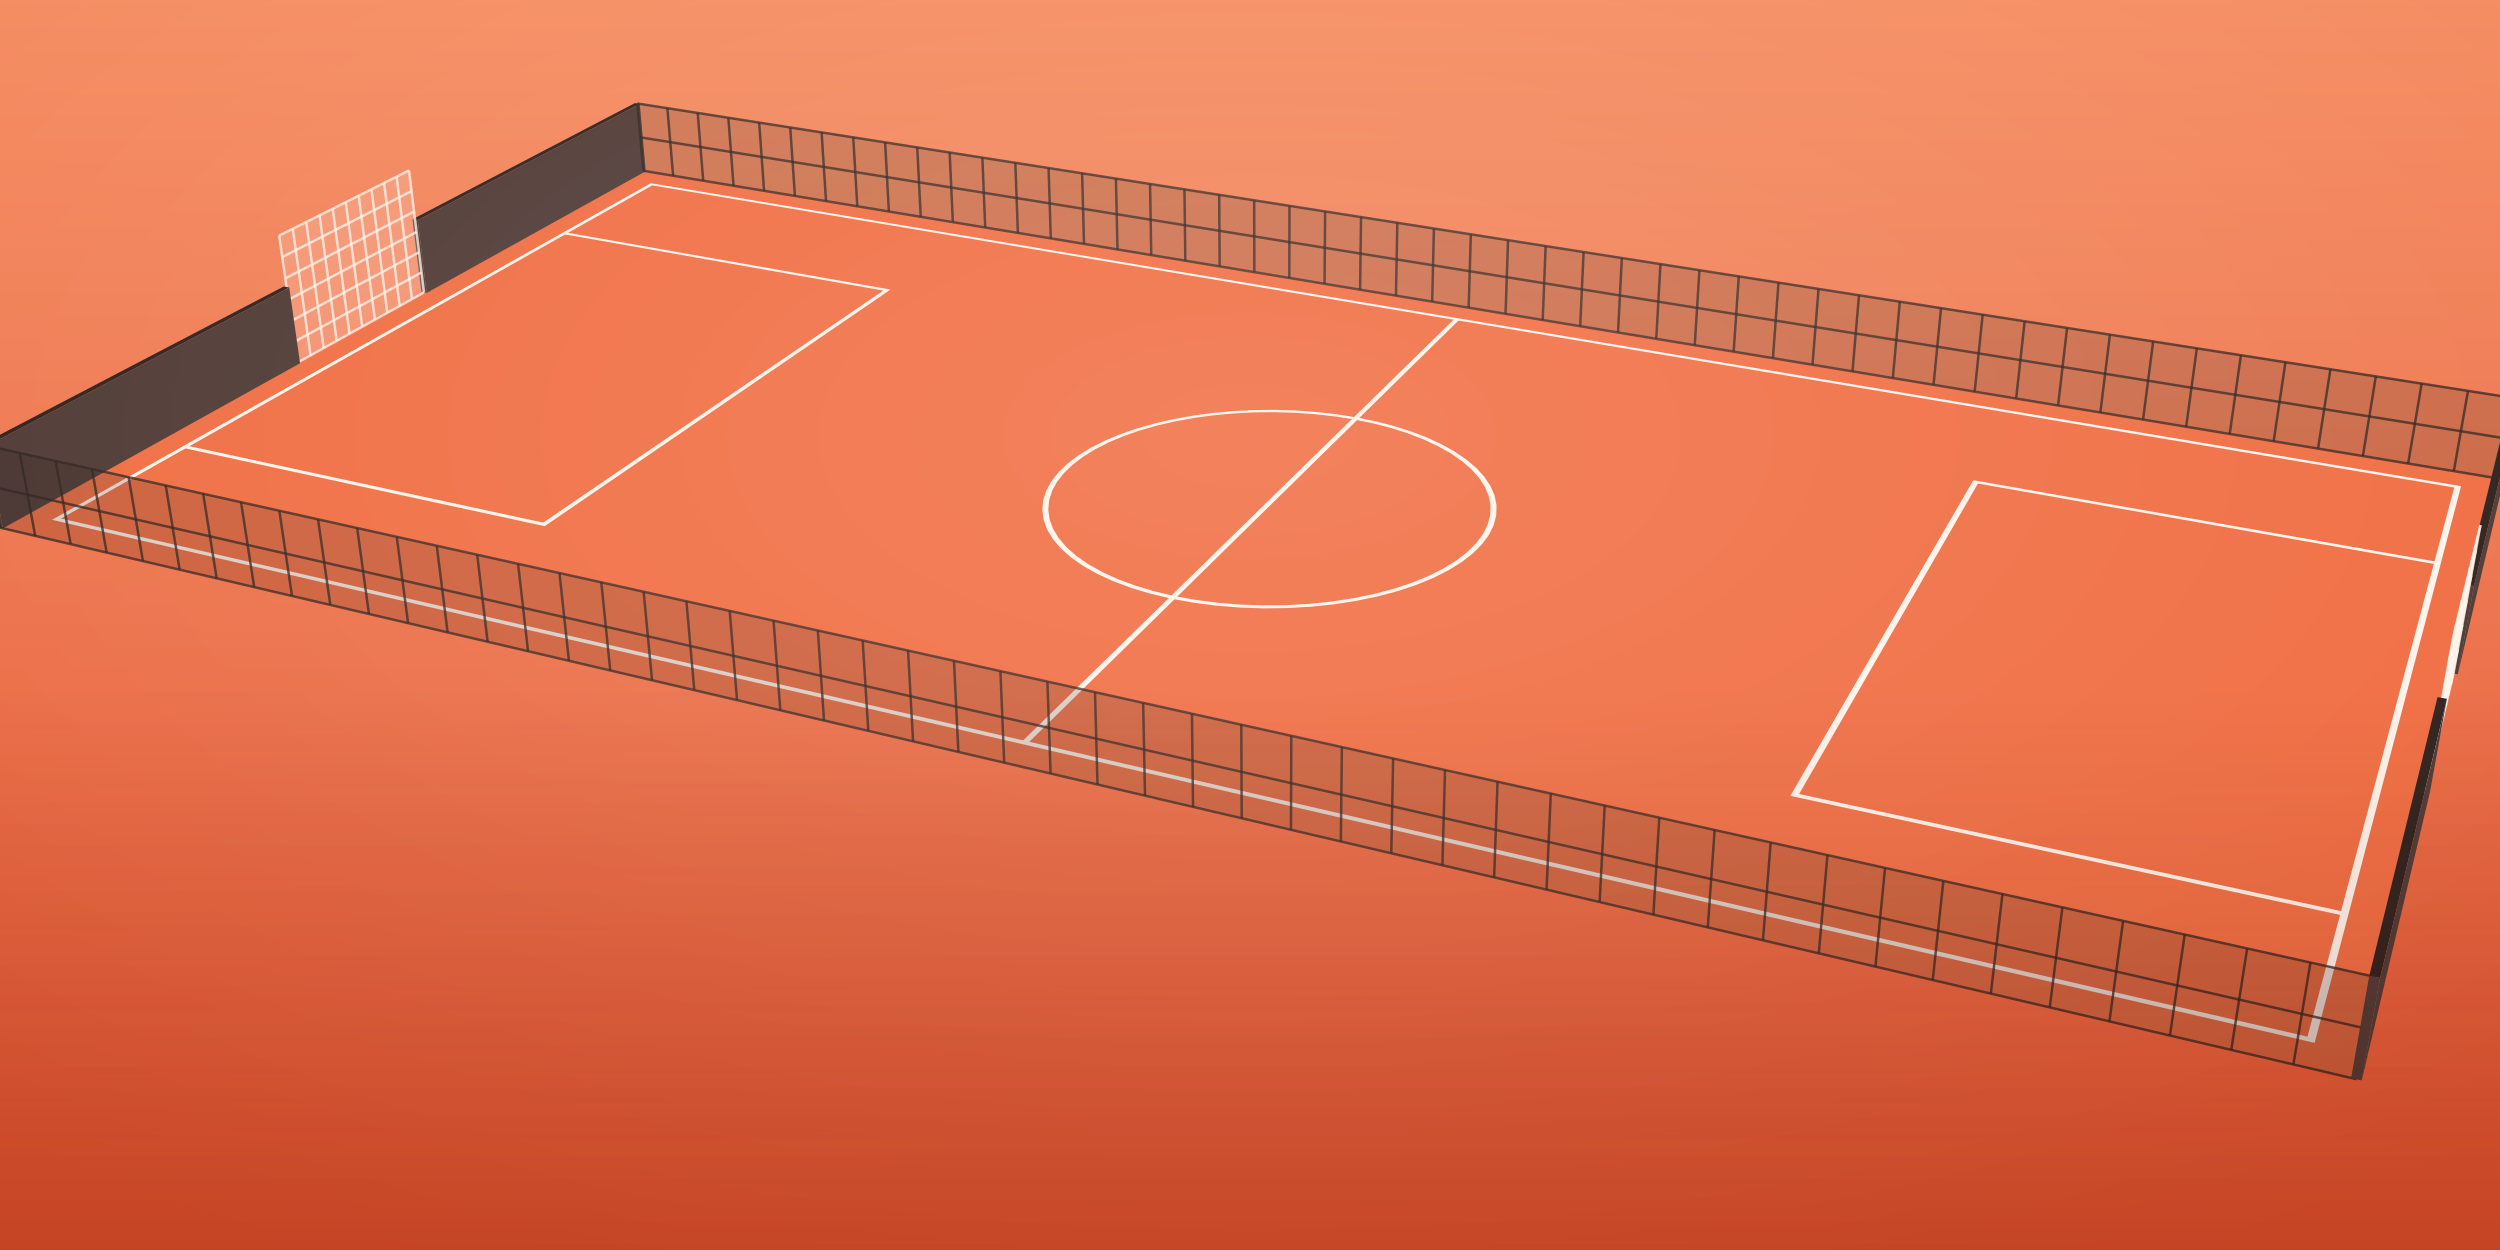
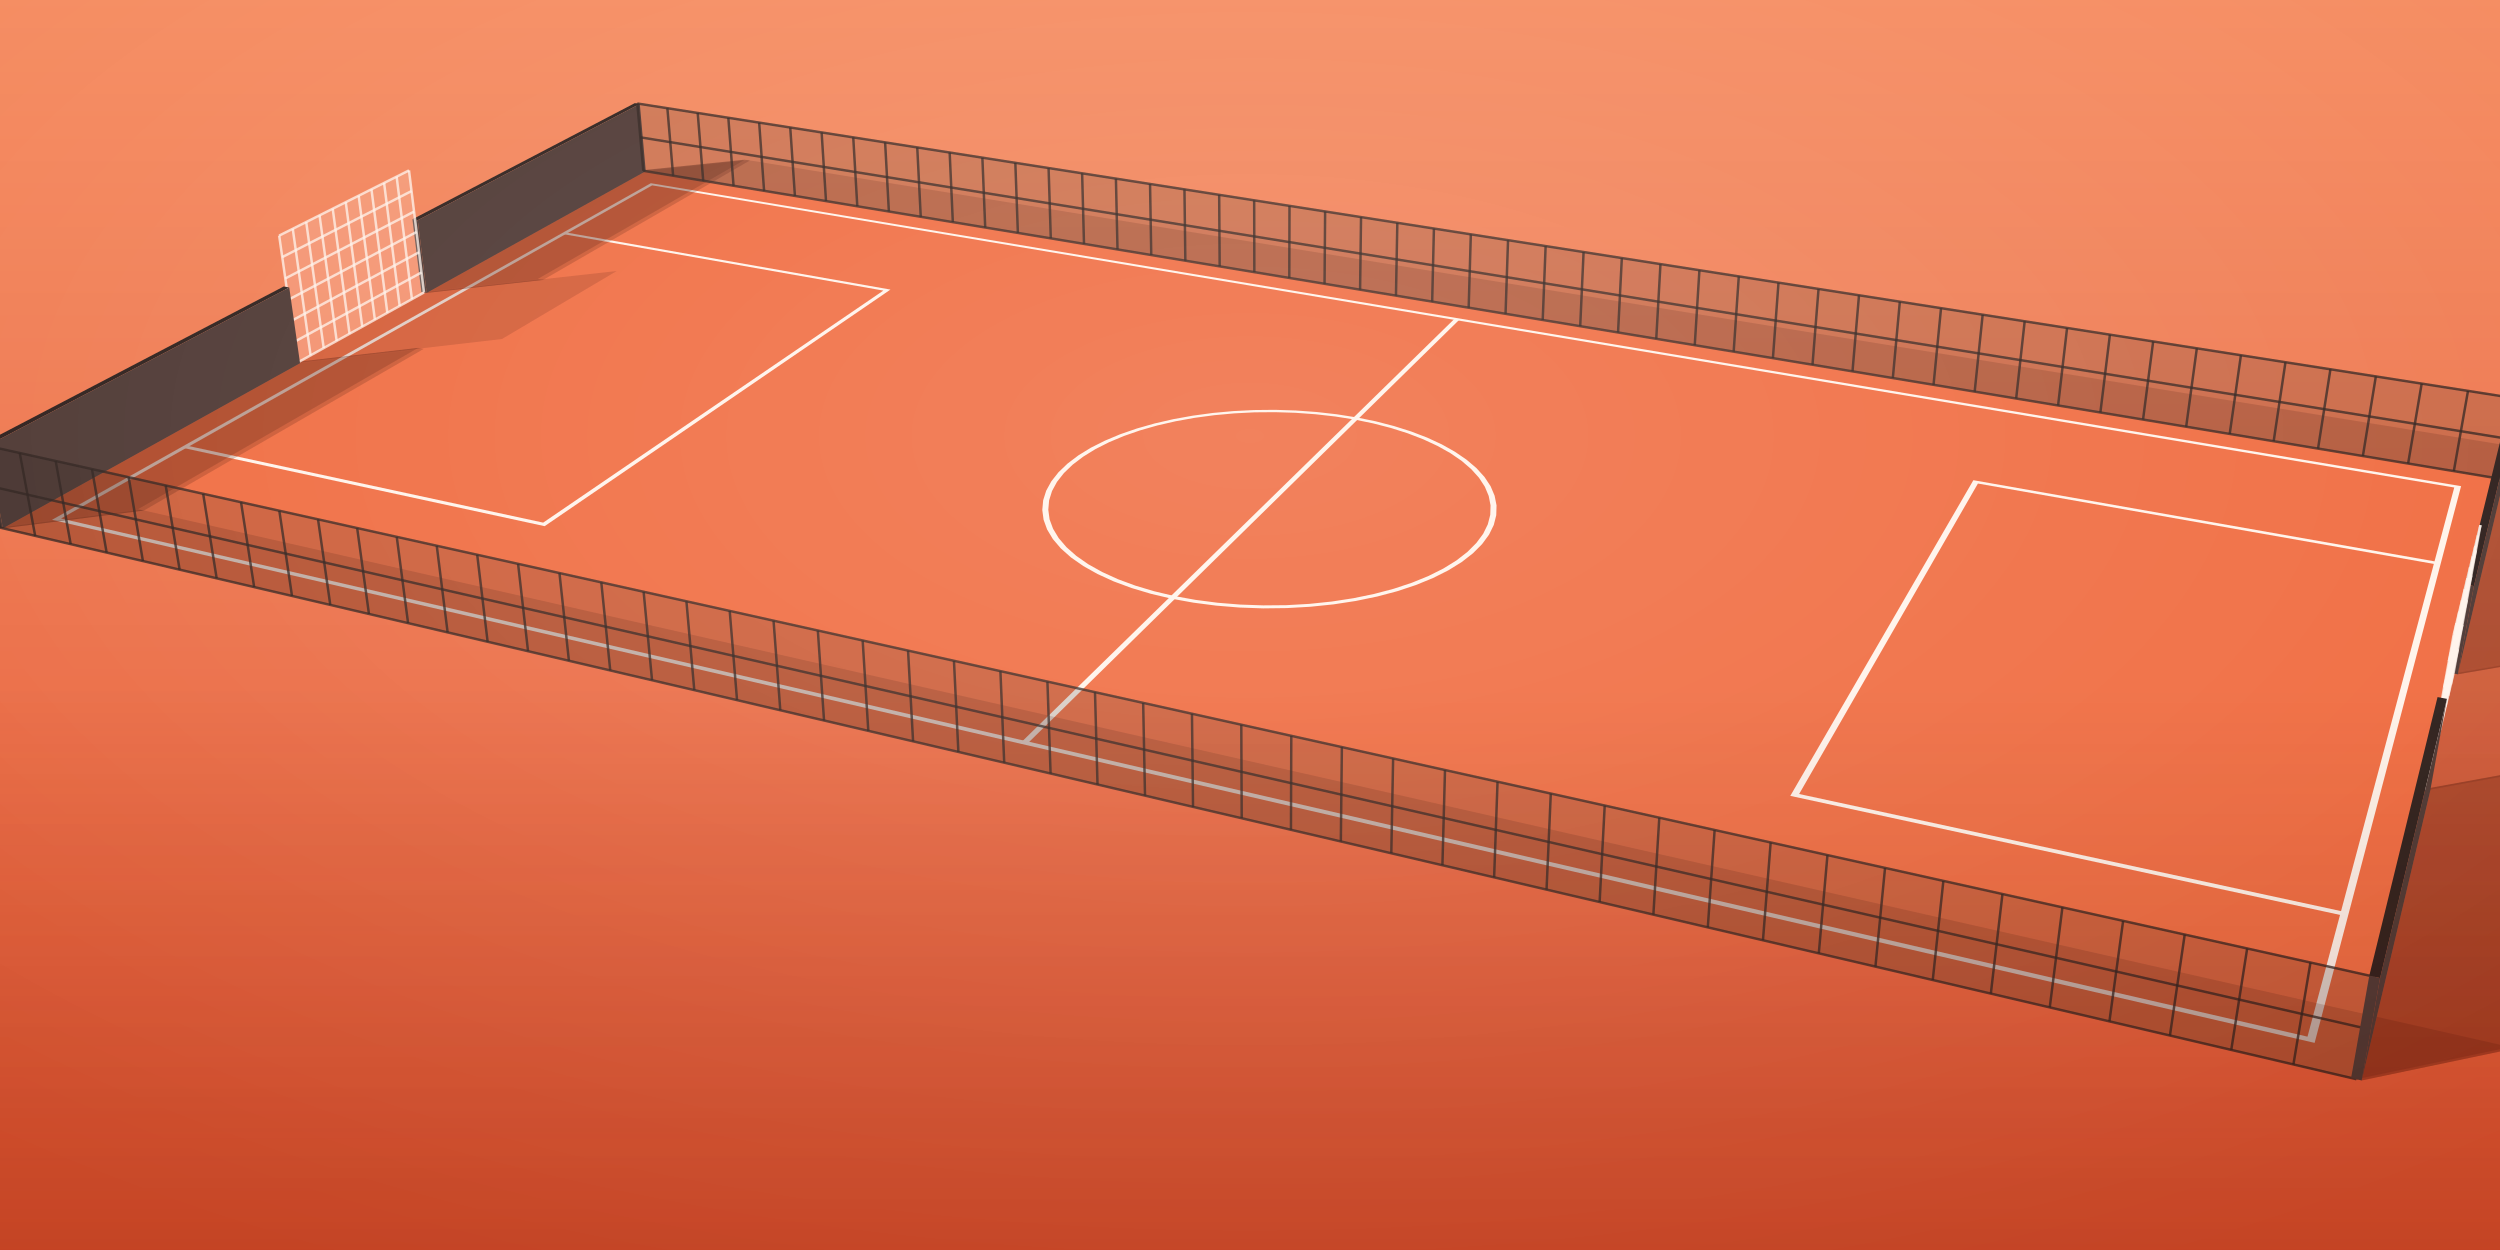
<svg xmlns="http://www.w3.org/2000/svg" viewBox="0 0 600 300" width="600" height="300">
  <defs>
    <linearGradient id="fond" x1="0" y1="0" x2="0" y2="1">
      <stop offset="0" stop-color="#F58A5E" />
      <stop offset="1" stop-color="#E2512D" />
    </linearGradient>
    <radialGradient id="lumiere" cx="0.5" cy="0.35" r="0.75">
      <stop offset="0" stop-color="#FFFFFF" stop-opacity="0.16" />
      <stop offset="1" stop-color="#FFFFFF" stop-opacity="0" />
    </radialGradient>
    <linearGradient id="voile" x1="0" y1="0" x2="0" y2="1">
      <stop offset="0.55" stop-color="#5A1405" stop-opacity="0" />
      <stop offset="1" stop-color="#5A1405" stop-opacity="0.22" />
    </linearGradient>
+     <filter id="grain" x="0" y="0" width="100%" height="100%">
+       <feTurbulence type="fractalNoise" baseFrequency="0.85" numOctaves="2" seed="4" stitchTiles="stitch" />
+       <feColorMatrix type="saturate" values="0" />
+     </filter>
  </defs>
  <rect width="600" height="300" fill="url(#fond)" />
  <polygon points="6761592.60,32334.08 2498.54,-246.58 -23.28,-251.91 -6826758.11,32334.08" fill="#D9512E" />
  <polygon points="0.00,126.63 565.54,259.01 600.00,114.91 154.39,40.99" fill="#F06A3E" />
  <path d="M 14.64,124.44 553.80,248.80 589.02,117.00 156.52,44.49 Z M 156.20,43.97 590.66,116.68 555.51,250.29 12.48,124.76 Z" fill="#FFF3EA" fill-rule="evenodd" />
  <polygon points="245.17,178.08 349.08,76.51 350.26,76.71 246.63,178.42" fill="#FFF3EA" />
  <path d="M 354.32,130.32 355.96,128.11 357.07,125.85 357.66,123.57 357.73,121.29 357.29,119.03 356.36,116.81 354.95,114.65 353.08,112.58 350.78,110.60 348.07,108.74 344.98,107.01 341.55,105.42 337.81,103.98 333.80,102.71 329.54,101.61 325.08,100.69 320.46,99.96 315.71,99.42 310.87,99.07 305.98,98.92 301.08,98.96 296.21,99.21 291.41,99.65 286.72,100.28 282.17,101.10 277.80,102.10 273.65,103.28 269.76,104.63 266.16,106.14 262.88,107.80 259.97,109.60 257.45,111.51 255.34,113.54 253.68,115.65 252.49,117.84 251.79,120.08 251.59,122.35 251.90,124.64 252.74,126.91 254.09,129.15 255.96,131.33 258.34,133.43 261.21,135.43 264.54,137.29 268.31,139.01 272.48,140.55 277.00,141.90 281.84,143.05 286.94,143.97 292.23,144.66 297.68,145.10 303.20,145.29 308.74,145.24 314.23,144.93 319.61,144.37 324.82,143.57 329.80,142.54 334.50,141.30 338.87,139.85 342.85,138.23 346.42,136.44 349.54,134.51 352.18,132.46 Z M 353.51,132.79 350.80,134.90 347.60,136.88 343.94,138.72 339.84,140.40 335.35,141.89 330.52,143.17 325.40,144.23 320.04,145.05 314.50,145.62 308.85,145.94 303.15,146.01 297.47,145.81 291.88,145.35 286.43,144.64 281.18,143.69 276.21,142.51 271.56,141.12 267.27,139.53 263.40,137.76 259.98,135.84 257.04,133.79 254.61,131.63 252.69,129.38 251.31,127.08 250.46,124.74 250.15,122.40 250.36,120.06 251.09,117.76 252.32,115.52 254.03,113.35 256.20,111.27 258.80,109.30 261.79,107.46 265.16,105.77 268.85,104.22 272.85,102.84 277.11,101.63 281.59,100.60 286.26,99.76 291.07,99.11 296.00,98.66 300.99,98.41 306.02,98.36 311.03,98.52 315.99,98.88 320.86,99.43 325.60,100.18 330.18,101.12 334.55,102.25 338.67,103.55 342.51,105.02 346.03,106.65 349.20,108.43 351.99,110.34 354.36,112.36 356.29,114.49 357.75,116.70 358.71,118.98 359.17,121.30 359.10,123.65 358.51,125.99 357.37,128.32 355.70,130.59 Z" fill="#FFF3EA" fill-rule="evenodd" />
  <polygon points="44.90,106.97 130.36,125.43 212.01,69.74 135.12,56.18 135.82,55.79 213.71,69.50 130.71,126.28 43.95,107.50" fill="#FFF3EA" />
  <polygon points="562.54,219.78 429.67,191.01 473.61,115.25 585.06,134.86 584.90,135.48 474.70,116.05 431.79,190.56 562.78,218.87" fill="#FFF3EA" />
+   <polygon points="71.36,87.05 101.76,70.19 148.01,65.04 120.47,81.36" fill="#4A1004" fill-opacity="0.172" />
+   <polygon points="-0.70,126.47 0.70,126.80 34.56,122.52 33.15,122.20" fill="#4A1004" fill-opacity="0.22" />
+   <polygon points="0.70,126.80 72.01,87.18 101.68,83.74 34.56,122.52" fill="#4A1004" fill-opacity="0.22" />
+   <polygon points="72.01,87.18 70.70,86.92 100.36,83.49 101.68,83.74" fill="#4A1004" fill-opacity="0.22" />
+   <polygon points="70.70,86.92 -0.70,126.47 33.15,122.20 100.36,83.49" fill="#4A1004" fill-opacity="0.22" />
+   <polygon points="101.13,70.07 102.40,70.30 130.33,67.19 129.05,66.96" fill="#4A1004" fill-opacity="0.22" />
+   <polygon points="102.40,70.30 154.98,41.09 179.97,38.51 130.33,67.19" fill="#4A1004" fill-opacity="0.22" />
+   <polygon points="154.98,41.09 153.80,40.89 178.78,38.32 179.97,38.51" fill="#4A1004" fill-opacity="0.22" />
+   <polygon points="153.80,40.89 101.13,70.07 129.05,66.96 178.78,38.32" fill="#4A1004" fill-opacity="0.22" />
+   <polygon points="582.11,189.72 588.83,161.64 637.99,153.23 634.65,180.16" fill="#4A1004" fill-opacity="0.172" />
+   <polygon points="564.27,258.71 566.81,259.31 603.74,251.58 601.20,251.00" fill="#4A1004" fill-opacity="0.22" />
+   <polygon points="566.81,259.31 583.22,189.95 615.02,184.15 603.74,251.58" fill="#4A1004" fill-opacity="0.22" />
+   <polygon points="583.22,189.95 581.00,189.50 612.80,183.72 615.02,184.15" fill="#4A1004" fill-opacity="0.22" />
+   <polygon points="581.00,189.50 564.27,258.71 601.20,251.00 612.80,183.72" fill="#4A1004" fill-opacity="0.22" />
+   <polygon points="587.79,161.44 589.87,161.83 619.60,156.74 617.52,156.36" fill="#4A1004" fill-opacity="0.22" />
+   <polygon points="589.87,161.83 600.93,115.07 627.25,111.05 619.60,156.74" fill="#4A1004" fill-opacity="0.22" />
+   <polygon points="600.93,115.07 599.07,114.76 625.39,110.75 627.25,111.05" fill="#4A1004" fill-opacity="0.22" />
+   <polygon points="599.07,114.76 587.79,161.44 617.52,156.36 625.39,110.75" fill="#4A1004" fill-opacity="0.22" />
+   <polygon points="154.39,40.99 600.00,114.91 626.32,110.90 179.38,38.41" fill="#4A1004" fill-opacity="0.172" />
+   <polygon points="0.00,126.63 565.54,259.01 602.47,251.29 33.85,122.36" fill="#4A1004" fill-opacity="0.172" />
  <polygon points="98.98,52.63 100.26,52.85 153.55,24.94 152.35,24.75" fill="#2A1C18" />
  <polygon points="101.13,70.07 102.40,70.30 100.26,52.85 98.98,52.63" fill="#4B3530" />
  <polygon points="102.40,70.30 154.98,41.09 153.55,24.94 100.26,52.85" fill="#4B3530" />
  <polygon points="154.39,40.99 600.00,114.91 603.55,95.58 152.95,24.84" fill="#2A1C18" fill-opacity="0.18" />
  <line x1="154.39" y1="40.99" x2="152.95" y2="24.84" stroke="#2A1C18" stroke-width="0.6" stroke-opacity="0.75" />
  <line x1="161.55" y1="42.18" x2="160.17" y2="25.98" stroke="#2A1C18" stroke-width="0.6" stroke-opacity="0.75" />
  <line x1="168.77" y1="43.38" x2="167.45" y2="27.12" stroke="#2A1C18" stroke-width="0.6" stroke-opacity="0.75" />
  <line x1="176.05" y1="44.58" x2="174.80" y2="28.27" stroke="#2A1C18" stroke-width="0.6" stroke-opacity="0.75" />
  <line x1="183.38" y1="45.80" x2="182.20" y2="29.44" stroke="#2A1C18" stroke-width="0.6" stroke-opacity="0.75" />
  <line x1="190.78" y1="47.03" x2="189.66" y2="30.61" stroke="#2A1C18" stroke-width="0.6" stroke-opacity="0.75" />
  <line x1="198.24" y1="48.26" x2="197.19" y2="31.79" stroke="#2A1C18" stroke-width="0.6" stroke-opacity="0.75" />
  <line x1="205.75" y1="49.51" x2="204.78" y2="32.98" stroke="#2A1C18" stroke-width="0.6" stroke-opacity="0.75" />
  <line x1="213.33" y1="50.77" x2="212.43" y2="34.18" stroke="#2A1C18" stroke-width="0.6" stroke-opacity="0.75" />
  <line x1="220.98" y1="52.04" x2="220.14" y2="35.39" stroke="#2A1C18" stroke-width="0.6" stroke-opacity="0.75" />
  <line x1="228.68" y1="53.32" x2="227.92" y2="36.61" stroke="#2A1C18" stroke-width="0.6" stroke-opacity="0.75" />
  <line x1="236.45" y1="54.60" x2="235.77" y2="37.85" stroke="#2A1C18" stroke-width="0.6" stroke-opacity="0.75" />
  <line x1="244.29" y1="55.90" x2="243.68" y2="39.09" stroke="#2A1C18" stroke-width="0.6" stroke-opacity="0.75" />
  <line x1="252.19" y1="57.22" x2="251.66" y2="40.34" stroke="#2A1C18" stroke-width="0.6" stroke-opacity="0.75" />
  <line x1="260.16" y1="58.54" x2="259.71" y2="41.60" stroke="#2A1C18" stroke-width="0.6" stroke-opacity="0.75" />
  <line x1="268.20" y1="59.87" x2="267.82" y2="42.88" stroke="#2A1C18" stroke-width="0.6" stroke-opacity="0.75" />
  <line x1="276.30" y1="61.21" x2="276.01" y2="44.16" stroke="#2A1C18" stroke-width="0.6" stroke-opacity="0.75" />
  <line x1="284.48" y1="62.57" x2="284.27" y2="45.46" stroke="#2A1C18" stroke-width="0.6" stroke-opacity="0.75" />
  <line x1="292.72" y1="63.94" x2="292.60" y2="46.77" stroke="#2A1C18" stroke-width="0.6" stroke-opacity="0.75" />
  <line x1="301.04" y1="65.32" x2="301.00" y2="48.09" stroke="#2A1C18" stroke-width="0.6" stroke-opacity="0.75" />
  <line x1="309.43" y1="66.71" x2="309.48" y2="49.42" stroke="#2A1C18" stroke-width="0.6" stroke-opacity="0.75" />
  <line x1="317.89" y1="68.11" x2="318.03" y2="50.76" stroke="#2A1C18" stroke-width="0.6" stroke-opacity="0.75" />
  <line x1="326.42" y1="69.53" x2="326.65" y2="52.11" stroke="#2A1C18" stroke-width="0.6" stroke-opacity="0.75" />
  <line x1="335.03" y1="70.96" x2="335.36" y2="53.48" stroke="#2A1C18" stroke-width="0.6" stroke-opacity="0.75" />
  <line x1="343.72" y1="72.40" x2="344.14" y2="54.86" stroke="#2A1C18" stroke-width="0.6" stroke-opacity="0.75" />
  <line x1="352.48" y1="73.85" x2="353.00" y2="56.25" stroke="#2A1C18" stroke-width="0.6" stroke-opacity="0.75" />
  <line x1="361.33" y1="75.32" x2="361.93" y2="57.65" stroke="#2A1C18" stroke-width="0.6" stroke-opacity="0.75" />
  <line x1="370.25" y1="76.80" x2="370.95" y2="59.07" stroke="#2A1C18" stroke-width="0.6" stroke-opacity="0.75" />
  <line x1="379.25" y1="78.29" x2="380.06" y2="60.49" stroke="#2A1C18" stroke-width="0.6" stroke-opacity="0.75" />
  <line x1="388.33" y1="79.80" x2="389.24" y2="61.94" stroke="#2A1C18" stroke-width="0.6" stroke-opacity="0.75" />
  <line x1="397.50" y1="81.32" x2="398.51" y2="63.39" stroke="#2A1C18" stroke-width="0.6" stroke-opacity="0.75" />
  <line x1="406.74" y1="82.85" x2="407.86" y2="64.86" stroke="#2A1C18" stroke-width="0.6" stroke-opacity="0.75" />
  <line x1="416.08" y1="84.40" x2="417.31" y2="66.34" stroke="#2A1C18" stroke-width="0.6" stroke-opacity="0.75" />
  <line x1="425.50" y1="85.96" x2="426.84" y2="67.84" stroke="#2A1C18" stroke-width="0.6" stroke-opacity="0.75" />
  <line x1="435.00" y1="87.54" x2="436.45" y2="69.35" stroke="#2A1C18" stroke-width="0.6" stroke-opacity="0.75" />
  <line x1="444.60" y1="89.13" x2="446.16" y2="70.87" stroke="#2A1C18" stroke-width="0.6" stroke-opacity="0.75" />
  <line x1="454.28" y1="90.74" x2="455.96" y2="72.41" stroke="#2A1C18" stroke-width="0.6" stroke-opacity="0.75" />
  <line x1="464.05" y1="92.36" x2="465.85" y2="73.96" stroke="#2A1C18" stroke-width="0.6" stroke-opacity="0.75" />
  <line x1="473.92" y1="94.00" x2="475.84" y2="75.53" stroke="#2A1C18" stroke-width="0.6" stroke-opacity="0.75" />
  <line x1="483.88" y1="95.65" x2="485.92" y2="77.11" stroke="#2A1C18" stroke-width="0.6" stroke-opacity="0.75" />
  <line x1="493.94" y1="97.32" x2="496.10" y2="78.71" stroke="#2A1C18" stroke-width="0.6" stroke-opacity="0.75" />
  <line x1="504.09" y1="99.00" x2="506.38" y2="80.32" stroke="#2A1C18" stroke-width="0.6" stroke-opacity="0.75" />
  <line x1="514.33" y1="100.70" x2="516.76" y2="81.95" stroke="#2A1C18" stroke-width="0.6" stroke-opacity="0.75" />
  <line x1="524.68" y1="102.42" x2="527.24" y2="83.60" stroke="#2A1C18" stroke-width="0.6" stroke-opacity="0.75" />
  <line x1="535.13" y1="104.15" x2="537.82" y2="85.26" stroke="#2A1C18" stroke-width="0.6" stroke-opacity="0.75" />
  <line x1="545.68" y1="105.90" x2="548.51" y2="86.94" stroke="#2A1C18" stroke-width="0.6" stroke-opacity="0.75" />
  <line x1="556.33" y1="107.67" x2="559.30" y2="88.63" stroke="#2A1C18" stroke-width="0.6" stroke-opacity="0.75" />
  <line x1="567.09" y1="109.45" x2="570.20" y2="90.34" stroke="#2A1C18" stroke-width="0.6" stroke-opacity="0.75" />
  <line x1="577.95" y1="111.25" x2="581.20" y2="92.07" stroke="#2A1C18" stroke-width="0.6" stroke-opacity="0.75" />
  <line x1="588.92" y1="113.07" x2="592.32" y2="93.81" stroke="#2A1C18" stroke-width="0.6" stroke-opacity="0.75" />
  <line x1="600.00" y1="114.91" x2="603.55" y2="95.58" stroke="#2A1C18" stroke-width="0.6" stroke-opacity="0.75" />
  <line x1="154.39" y1="40.99" x2="600.00" y2="114.91" stroke="#2A1C18" stroke-width="0.6" stroke-opacity="0.75" />
  <line x1="153.67" y1="32.96" x2="601.77" y2="105.30" stroke="#2A1C18" stroke-width="0.6" stroke-opacity="0.75" />
  <line x1="152.95" y1="24.84" x2="603.55" y2="95.58" stroke="#2A1C18" stroke-width="0.6" stroke-opacity="0.75" />
  <polygon points="71.36,87.05 101.76,70.19 98.16,40.90 67.00,56.54" fill="#FFF3EA" fill-opacity="0.18" />
  <line x1="71.36" y1="87.05" x2="67.00" y2="56.54" stroke="#FFF3EA" stroke-width="0.6" stroke-opacity="0.75" />
  <line x1="74.54" y1="85.29" x2="70.26" y2="54.90" stroke="#FFF3EA" stroke-width="0.6" stroke-opacity="0.75" />
  <line x1="77.69" y1="83.54" x2="73.49" y2="53.28" stroke="#FFF3EA" stroke-width="0.6" stroke-opacity="0.75" />
  <line x1="80.80" y1="81.81" x2="76.69" y2="51.68" stroke="#FFF3EA" stroke-width="0.6" stroke-opacity="0.75" />
  <line x1="83.89" y1="80.10" x2="79.85" y2="50.09" stroke="#FFF3EA" stroke-width="0.6" stroke-opacity="0.75" />
  <line x1="86.94" y1="78.41" x2="82.98" y2="48.52" stroke="#FFF3EA" stroke-width="0.6" stroke-opacity="0.75" />
  <line x1="89.97" y1="76.73" x2="86.08" y2="46.96" stroke="#FFF3EA" stroke-width="0.6" stroke-opacity="0.75" />
  <line x1="92.96" y1="75.07" x2="89.15" y2="45.43" stroke="#FFF3EA" stroke-width="0.6" stroke-opacity="0.75" />
  <line x1="95.92" y1="73.42" x2="92.18" y2="43.90" stroke="#FFF3EA" stroke-width="0.6" stroke-opacity="0.75" />
  <line x1="98.86" y1="71.80" x2="95.19" y2="42.39" stroke="#FFF3EA" stroke-width="0.6" stroke-opacity="0.75" />
  <line x1="101.76" y1="70.19" x2="98.16" y2="40.90" stroke="#FFF3EA" stroke-width="0.6" stroke-opacity="0.75" />
  <line x1="71.36" y1="87.05" x2="101.76" y2="70.19" stroke="#FFF3EA" stroke-width="0.6" stroke-opacity="0.75" />
  <line x1="70.64" y1="82.04" x2="101.17" y2="65.38" stroke="#FFF3EA" stroke-width="0.6" stroke-opacity="0.75" />
  <line x1="69.92" y1="77.01" x2="100.58" y2="60.54" stroke="#FFF3EA" stroke-width="0.6" stroke-opacity="0.75" />
  <line x1="69.20" y1="71.94" x2="99.98" y2="55.67" stroke="#FFF3EA" stroke-width="0.6" stroke-opacity="0.75" />
  <line x1="68.47" y1="66.83" x2="99.38" y2="50.78" stroke="#FFF3EA" stroke-width="0.6" stroke-opacity="0.75" />
  <line x1="67.74" y1="61.70" x2="98.77" y2="45.85" stroke="#FFF3EA" stroke-width="0.6" stroke-opacity="0.75" />
  <line x1="67.00" y1="56.54" x2="98.16" y2="40.90" stroke="#FFF3EA" stroke-width="0.6" stroke-opacity="0.75" />
  <polygon points="-4.49,106.67 -3.08,106.98 69.42,69.00 68.10,68.75" fill="#2A1C18" />
  <polygon points="-0.70,126.47 0.70,126.80 -3.08,106.98 -4.49,106.67" fill="#4B3530" />
  <polygon points="0.70,126.80 72.01,87.18 69.42,69.00 -3.08,106.98" fill="#4B3530" />
  <polygon points="591.63,140.28 593.74,140.65 604.49,95.73 602.61,95.43" fill="#2A1C18" />
  <polygon points="587.79,161.44 589.87,161.83 593.74,140.65 591.63,140.28" fill="#4B3530" />
  <polygon points="589.87,161.83 600.93,115.07 604.49,95.73 593.74,140.65" fill="#4B3530" />
  <polygon points="582.11,189.72 588.83,161.64 595.31,126.03 588.88,152.34" fill="#FFF3EA" fill-opacity="0.18" />
  <line x1="582.11" y1="189.72" x2="588.88" y2="152.34" stroke="#FFF3EA" stroke-width="0.6" stroke-opacity="0.75" />
  <line x1="582.82" y1="186.75" x2="589.56" y2="149.55" stroke="#FFF3EA" stroke-width="0.6" stroke-opacity="0.75" />
  <line x1="583.52" y1="183.81" x2="590.24" y2="146.79" stroke="#FFF3EA" stroke-width="0.6" stroke-opacity="0.75" />
  <line x1="584.22" y1="180.91" x2="590.90" y2="144.07" stroke="#FFF3EA" stroke-width="0.6" stroke-opacity="0.75" />
  <line x1="584.90" y1="178.05" x2="591.56" y2="141.39" stroke="#FFF3EA" stroke-width="0.6" stroke-opacity="0.75" />
  <line x1="585.58" y1="175.22" x2="592.20" y2="138.75" stroke="#FFF3EA" stroke-width="0.6" stroke-opacity="0.75" />
  <line x1="586.24" y1="172.44" x2="592.84" y2="136.13" stroke="#FFF3EA" stroke-width="0.6" stroke-opacity="0.75" />
  <line x1="586.90" y1="169.68" x2="593.47" y2="133.56" stroke="#FFF3EA" stroke-width="0.6" stroke-opacity="0.75" />
  <line x1="587.55" y1="166.97" x2="594.09" y2="131.02" stroke="#FFF3EA" stroke-width="0.6" stroke-opacity="0.75" />
  <line x1="588.19" y1="164.29" x2="594.71" y2="128.51" stroke="#FFF3EA" stroke-width="0.6" stroke-opacity="0.75" />
  <line x1="588.83" y1="161.64" x2="595.31" y2="126.03" stroke="#FFF3EA" stroke-width="0.6" stroke-opacity="0.75" />
  <line x1="582.11" y1="189.72" x2="588.83" y2="161.64" stroke="#FFF3EA" stroke-width="0.6" stroke-opacity="0.75" />
  <line x1="583.22" y1="183.62" x2="589.89" y2="155.81" stroke="#FFF3EA" stroke-width="0.6" stroke-opacity="0.75" />
  <line x1="584.33" y1="177.46" x2="590.96" y2="149.95" stroke="#FFF3EA" stroke-width="0.6" stroke-opacity="0.75" />
  <line x1="585.45" y1="171.26" x2="592.03" y2="144.03" stroke="#FFF3EA" stroke-width="0.6" stroke-opacity="0.75" />
  <line x1="586.59" y1="165.00" x2="593.12" y2="138.08" stroke="#FFF3EA" stroke-width="0.6" stroke-opacity="0.75" />
  <line x1="587.73" y1="158.70" x2="594.21" y2="132.08" stroke="#FFF3EA" stroke-width="0.6" stroke-opacity="0.75" />
  <line x1="588.88" y1="152.34" x2="595.31" y2="126.03" stroke="#FFF3EA" stroke-width="0.6" stroke-opacity="0.75" />
  <polygon points="0.00,126.63 565.54,259.01 569.92,234.44 -3.78,106.83" fill="#2A1C18" fill-opacity="0.18" />
  <line x1="0.00" y1="126.63" x2="-3.78" y2="106.83" stroke="#2A1C18" stroke-width="0.6" stroke-opacity="0.75" />
  <line x1="8.44" y1="128.61" x2="4.74" y2="108.72" stroke="#2A1C18" stroke-width="0.6" stroke-opacity="0.75" />
  <line x1="16.97" y1="130.61" x2="13.36" y2="110.64" stroke="#2A1C18" stroke-width="0.6" stroke-opacity="0.75" />
  <line x1="25.59" y1="132.62" x2="22.07" y2="112.58" stroke="#2A1C18" stroke-width="0.6" stroke-opacity="0.75" />
  <line x1="34.30" y1="134.66" x2="30.88" y2="114.54" stroke="#2A1C18" stroke-width="0.6" stroke-opacity="0.75" />
  <line x1="43.11" y1="136.72" x2="39.77" y2="116.51" stroke="#2A1C18" stroke-width="0.6" stroke-opacity="0.75" />
  <line x1="52.00" y1="138.81" x2="48.76" y2="118.51" stroke="#2A1C18" stroke-width="0.6" stroke-opacity="0.75" />
  <line x1="61.00" y1="140.91" x2="57.85" y2="120.54" stroke="#2A1C18" stroke-width="0.6" stroke-opacity="0.75" />
  <line x1="70.08" y1="143.04" x2="67.04" y2="122.58" stroke="#2A1C18" stroke-width="0.6" stroke-opacity="0.75" />
  <line x1="79.27" y1="145.19" x2="76.33" y2="124.65" stroke="#2A1C18" stroke-width="0.6" stroke-opacity="0.75" />
  <line x1="88.55" y1="147.36" x2="85.72" y2="126.74" stroke="#2A1C18" stroke-width="0.6" stroke-opacity="0.75" />
  <line x1="97.94" y1="149.56" x2="95.22" y2="128.85" stroke="#2A1C18" stroke-width="0.6" stroke-opacity="0.75" />
  <line x1="107.43" y1="151.78" x2="104.82" y2="130.98" stroke="#2A1C18" stroke-width="0.6" stroke-opacity="0.75" />
  <line x1="117.03" y1="154.03" x2="114.53" y2="133.14" stroke="#2A1C18" stroke-width="0.6" stroke-opacity="0.75" />
  <line x1="126.73" y1="156.30" x2="124.34" y2="135.33" stroke="#2A1C18" stroke-width="0.6" stroke-opacity="0.75" />
  <line x1="136.54" y1="158.59" x2="134.27" y2="137.54" stroke="#2A1C18" stroke-width="0.6" stroke-opacity="0.75" />
  <line x1="146.46" y1="160.91" x2="144.31" y2="139.77" stroke="#2A1C18" stroke-width="0.6" stroke-opacity="0.75" />
  <line x1="156.49" y1="163.26" x2="154.47" y2="142.03" stroke="#2A1C18" stroke-width="0.6" stroke-opacity="0.75" />
  <line x1="166.63" y1="165.64" x2="164.74" y2="144.31" stroke="#2A1C18" stroke-width="0.6" stroke-opacity="0.75" />
  <line x1="176.89" y1="168.04" x2="175.13" y2="146.62" stroke="#2A1C18" stroke-width="0.6" stroke-opacity="0.75" />
  <line x1="187.27" y1="170.47" x2="185.65" y2="148.96" stroke="#2A1C18" stroke-width="0.6" stroke-opacity="0.75" />
  <line x1="197.77" y1="172.93" x2="196.28" y2="151.33" stroke="#2A1C18" stroke-width="0.6" stroke-opacity="0.75" />
  <line x1="208.39" y1="175.41" x2="207.04" y2="153.72" stroke="#2A1C18" stroke-width="0.6" stroke-opacity="0.75" />
  <line x1="219.14" y1="177.93" x2="217.93" y2="156.14" stroke="#2A1C18" stroke-width="0.6" stroke-opacity="0.75" />
  <line x1="230.01" y1="180.47" x2="228.95" y2="158.60" stroke="#2A1C18" stroke-width="0.6" stroke-opacity="0.75" />
  <line x1="241.01" y1="183.05" x2="240.10" y2="161.08" stroke="#2A1C18" stroke-width="0.6" stroke-opacity="0.75" />
  <line x1="252.14" y1="185.65" x2="251.38" y2="163.59" stroke="#2A1C18" stroke-width="0.6" stroke-opacity="0.75" />
  <line x1="263.40" y1="188.29" x2="262.80" y2="166.13" stroke="#2A1C18" stroke-width="0.6" stroke-opacity="0.75" />
  <line x1="274.80" y1="190.96" x2="274.36" y2="168.70" stroke="#2A1C18" stroke-width="0.6" stroke-opacity="0.75" />
  <line x1="286.33" y1="193.66" x2="286.07" y2="171.30" stroke="#2A1C18" stroke-width="0.6" stroke-opacity="0.75" />
  <line x1="298.01" y1="196.39" x2="297.91" y2="173.94" stroke="#2A1C18" stroke-width="0.6" stroke-opacity="0.75" />
  <line x1="309.83" y1="199.16" x2="309.91" y2="176.60" stroke="#2A1C18" stroke-width="0.6" stroke-opacity="0.75" />
  <line x1="321.80" y1="201.96" x2="322.05" y2="179.31" stroke="#2A1C18" stroke-width="0.6" stroke-opacity="0.75" />
  <line x1="333.91" y1="204.79" x2="334.35" y2="182.04" stroke="#2A1C18" stroke-width="0.6" stroke-opacity="0.75" />
  <line x1="346.18" y1="207.66" x2="346.80" y2="184.81" stroke="#2A1C18" stroke-width="0.6" stroke-opacity="0.75" />
  <line x1="358.59" y1="210.57" x2="359.41" y2="187.62" stroke="#2A1C18" stroke-width="0.6" stroke-opacity="0.75" />
  <line x1="371.17" y1="213.51" x2="372.19" y2="190.46" stroke="#2A1C18" stroke-width="0.6" stroke-opacity="0.75" />
  <line x1="383.91" y1="216.49" x2="385.13" y2="193.34" stroke="#2A1C18" stroke-width="0.6" stroke-opacity="0.75" />
  <line x1="396.81" y1="219.51" x2="398.23" y2="196.25" stroke="#2A1C18" stroke-width="0.6" stroke-opacity="0.75" />
  <line x1="409.87" y1="222.57" x2="411.51" y2="199.21" stroke="#2A1C18" stroke-width="0.6" stroke-opacity="0.75" />
  <line x1="423.11" y1="225.67" x2="424.96" y2="202.20" stroke="#2A1C18" stroke-width="0.6" stroke-opacity="0.75" />
  <line x1="436.51" y1="228.81" x2="438.59" y2="205.23" stroke="#2A1C18" stroke-width="0.6" stroke-opacity="0.75" />
  <line x1="450.10" y1="231.99" x2="452.41" y2="208.30" stroke="#2A1C18" stroke-width="0.6" stroke-opacity="0.75" />
  <line x1="463.86" y1="235.21" x2="466.41" y2="211.42" stroke="#2A1C18" stroke-width="0.6" stroke-opacity="0.75" />
  <line x1="477.80" y1="238.47" x2="480.59" y2="214.57" stroke="#2A1C18" stroke-width="0.6" stroke-opacity="0.75" />
  <line x1="491.94" y1="241.78" x2="494.98" y2="217.77" stroke="#2A1C18" stroke-width="0.6" stroke-opacity="0.75" />
  <line x1="506.26" y1="245.13" x2="509.55" y2="221.01" stroke="#2A1C18" stroke-width="0.6" stroke-opacity="0.75" />
  <line x1="520.78" y1="248.53" x2="524.33" y2="224.30" stroke="#2A1C18" stroke-width="0.6" stroke-opacity="0.75" />
  <line x1="535.50" y1="251.98" x2="539.32" y2="227.64" stroke="#2A1C18" stroke-width="0.6" stroke-opacity="0.75" />
  <line x1="550.42" y1="255.47" x2="554.51" y2="231.02" stroke="#2A1C18" stroke-width="0.6" stroke-opacity="0.75" />
  <line x1="565.54" y1="259.01" x2="569.92" y2="234.44" stroke="#2A1C18" stroke-width="0.6" stroke-opacity="0.75" />
  <line x1="0.00" y1="126.63" x2="565.54" y2="259.01" stroke="#2A1C18" stroke-width="0.6" stroke-opacity="0.75" />
  <line x1="-1.88" y1="116.79" x2="567.71" y2="246.83" stroke="#2A1C18" stroke-width="0.6" stroke-opacity="0.75" />
  <line x1="-3.78" y1="106.83" x2="569.92" y2="234.44" stroke="#2A1C18" stroke-width="0.6" stroke-opacity="0.75" />
  <polygon points="568.63,234.16 571.22,234.73 587.26,167.72 585.01,167.30" fill="#2A1C18" />
  <polygon points="564.27,258.71 566.81,259.31 571.22,234.73 568.63,234.16" fill="#4B3530" />
  <polygon points="566.81,259.31 583.22,189.95 587.26,167.72 571.22,234.73" fill="#4B3530" />
  <rect width="600" height="300" fill="url(#lumiere)" />
  <rect width="600" height="300" fill="url(#voile)" />
</svg>
